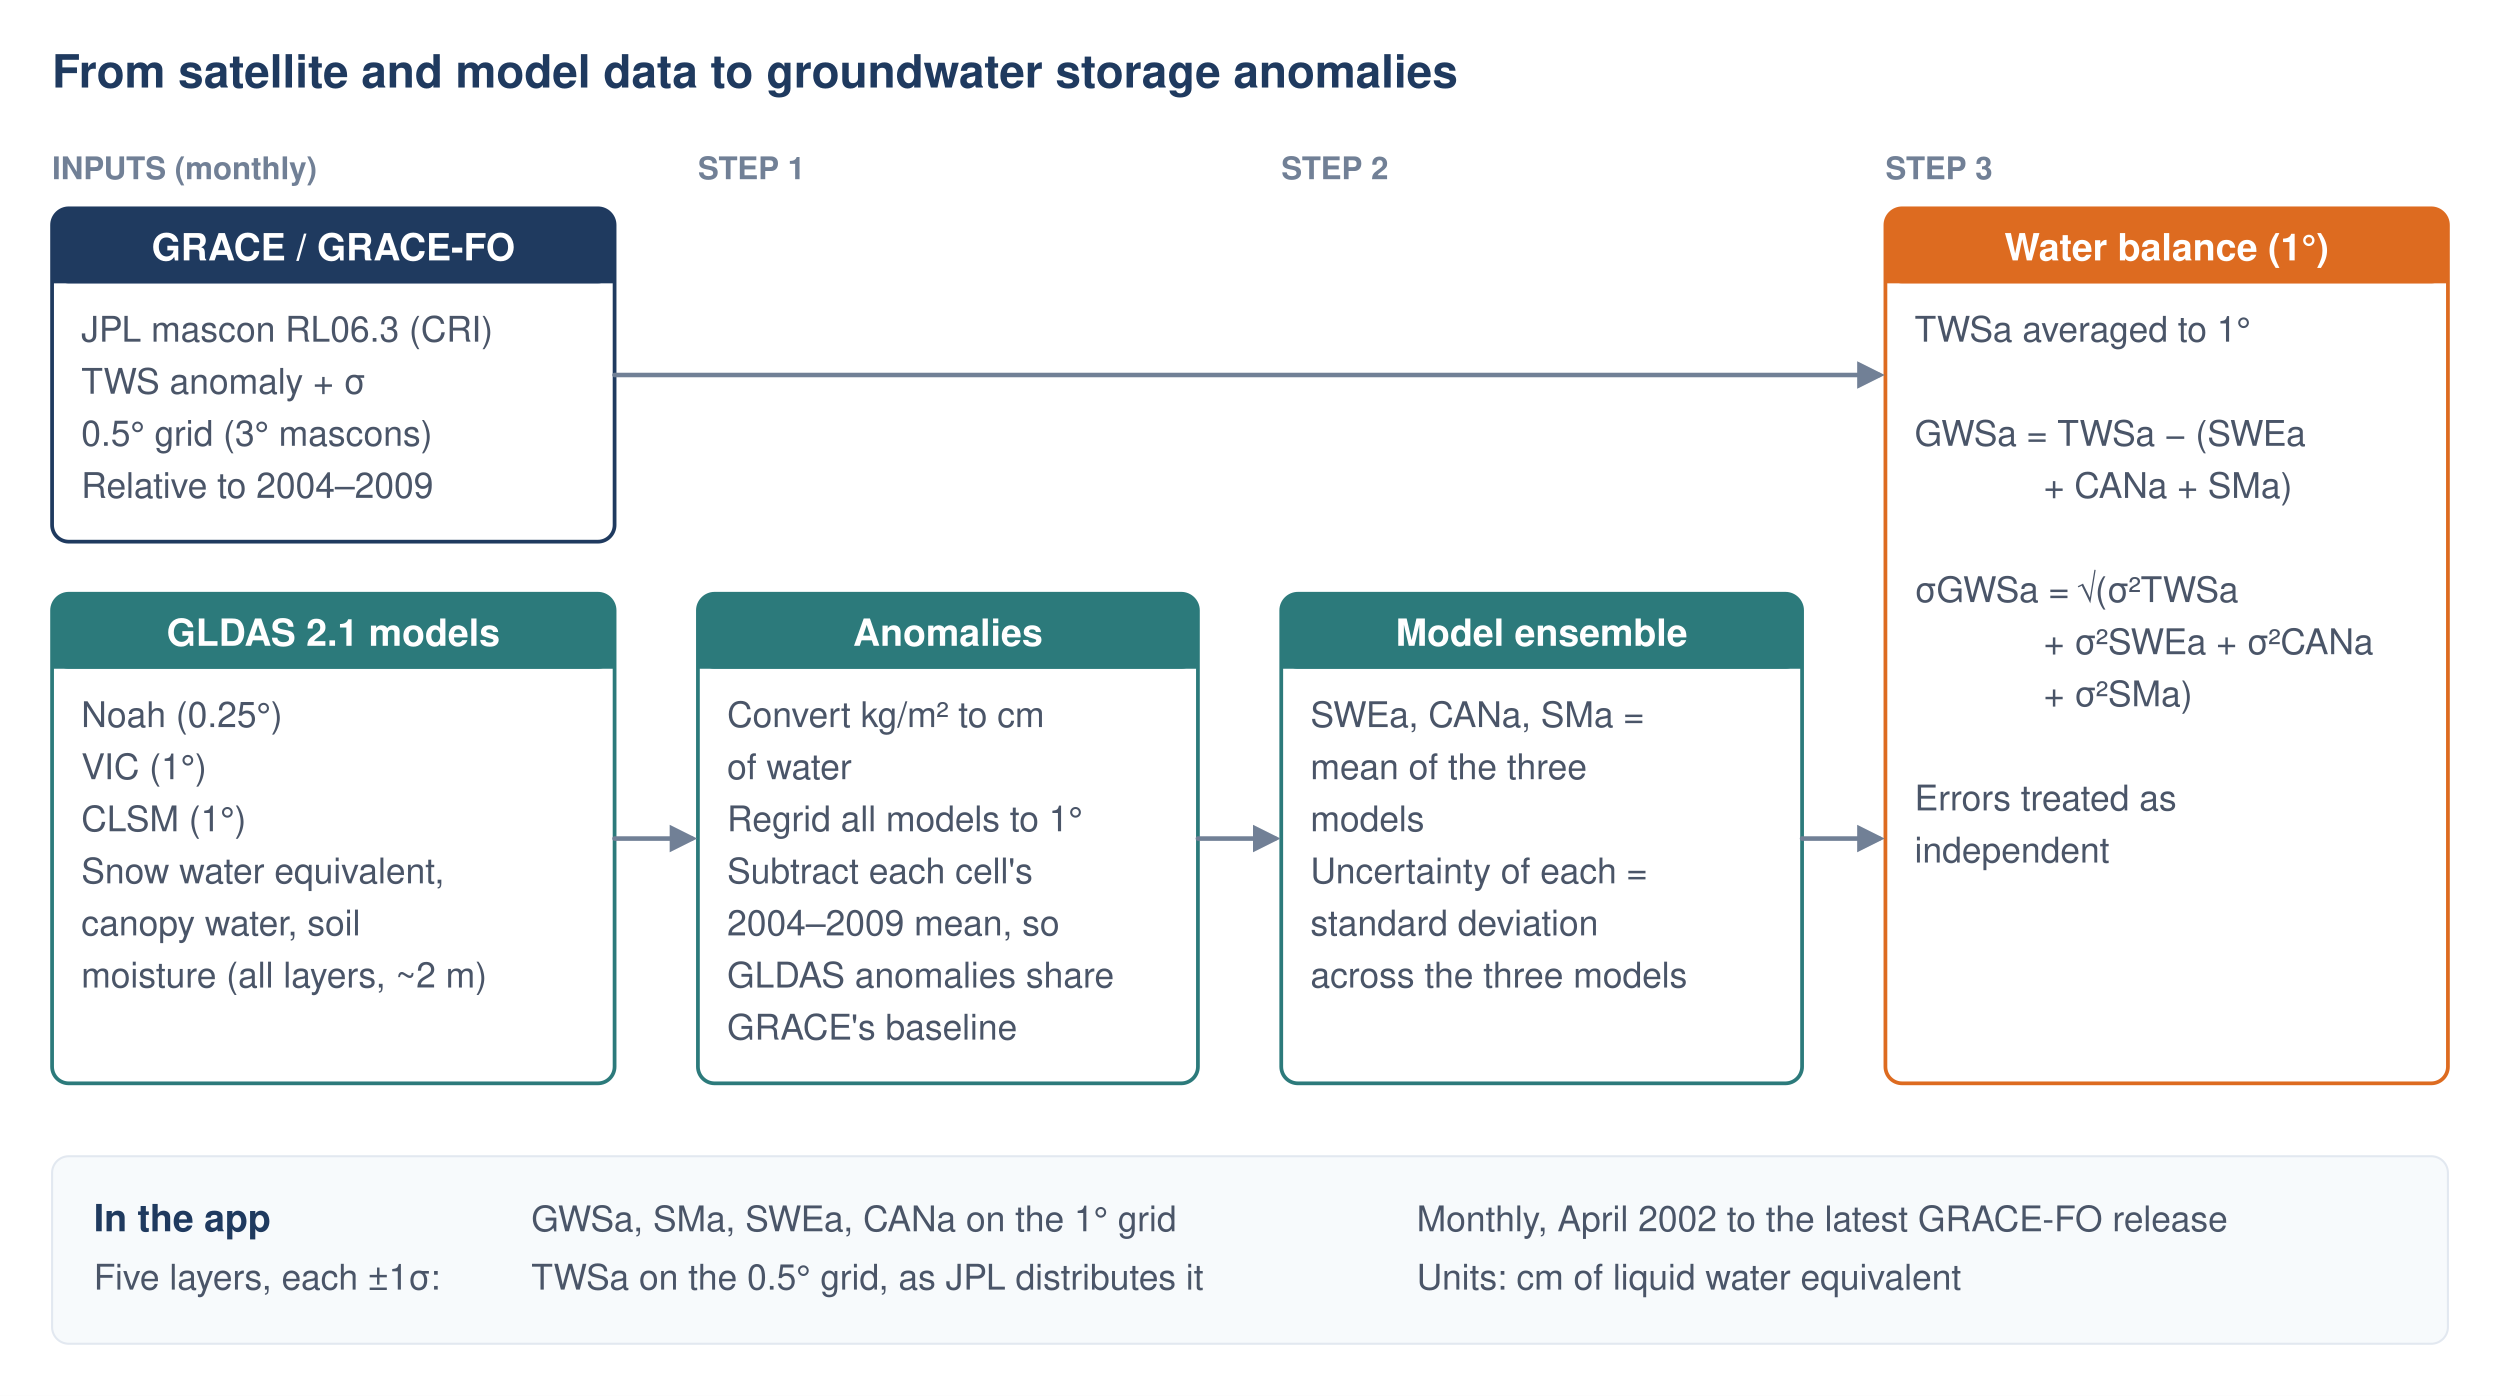
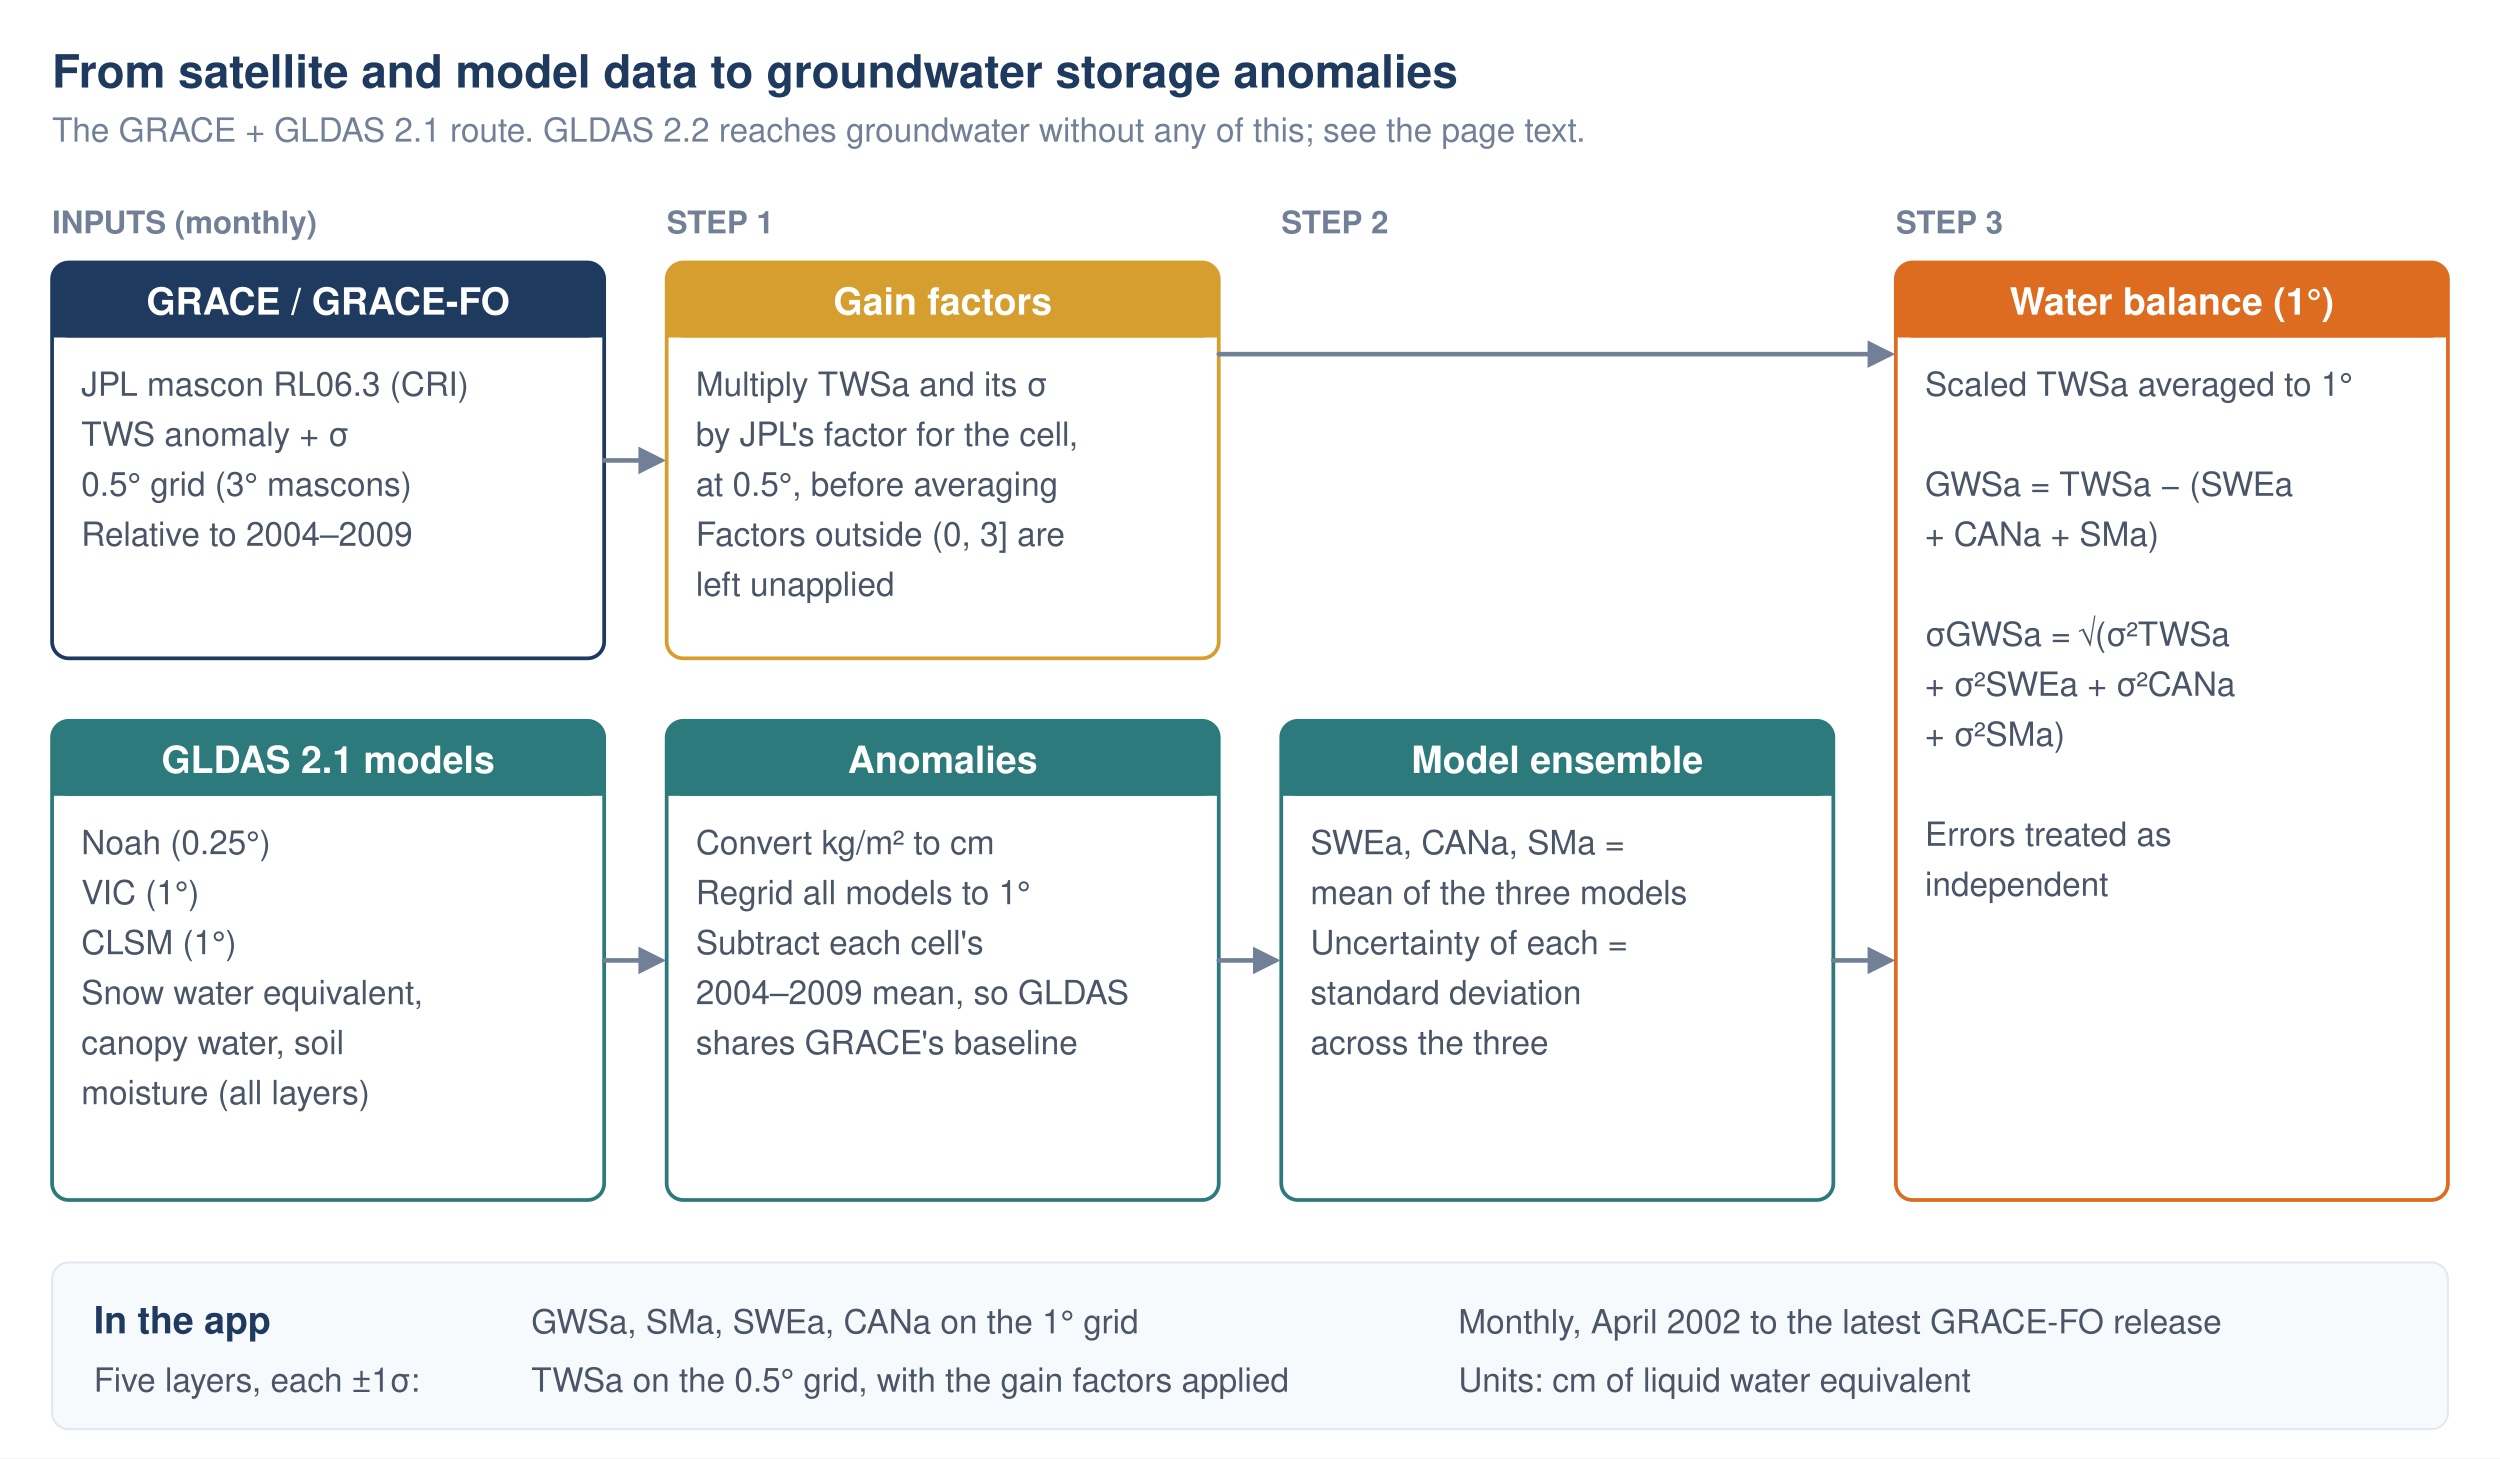
- <svg xmlns="http://www.w3.org/2000/svg" width="1200" height="670" viewBox="0 0 1200 670">
+ <svg xmlns="http://www.w3.org/2000/svg" width="1200" height="700" viewBox="0 0 1200 700">
  <defs>
    <marker id="ah-navy" viewBox="0 0 10 10" refX="8" refY="5" markerWidth="6" markerHeight="6" orient="auto-start-reverse">
      <path d="M0,0 L10,5 L0,10 z" fill="#1f3a5f" />
    </marker>
    <marker id="ah-blue" viewBox="0 0 10 10" refX="8" refY="5" markerWidth="6" markerHeight="6" orient="auto-start-reverse">
      <path d="M0,0 L10,5 L0,10 z" fill="#2b6cb0" />
    </marker>
-     <marker id="ah-lightblue" viewBox="0 0 10 10" refX="8" refY="5" markerWidth="6" markerHeight="6" orient="auto-start-reverse">
-       <path d="M0,0 L10,5 L0,10 z" fill="#bee3f8" />
-     </marker>
    <marker id="ah-teal" viewBox="0 0 10 10" refX="8" refY="5" markerWidth="6" markerHeight="6" orient="auto-start-reverse">
      <path d="M0,0 L10,5 L0,10 z" fill="#2c7a7b" />
    </marker>
    <marker id="ah-orange" viewBox="0 0 10 10" refX="8" refY="5" markerWidth="6" markerHeight="6" orient="auto-start-reverse">
      <path d="M0,0 L10,5 L0,10 z" fill="#dd6b20" />
-     </marker>
-     <marker id="ah-red" viewBox="0 0 10 10" refX="8" refY="5" markerWidth="6" markerHeight="6" orient="auto-start-reverse">
-       <path d="M0,0 L10,5 L0,10 z" fill="#c53030" />
    </marker>
    <marker id="ah-gray" viewBox="0 0 10 10" refX="8" refY="5" markerWidth="6" markerHeight="6" orient="auto-start-reverse">
      <path d="M0,0 L10,5 L0,10 z" fill="#718096" />
    </marker>
    <marker id="ah-darkgray" viewBox="0 0 10 10" refX="8" refY="5" markerWidth="6" markerHeight="6" orient="auto-start-reverse">
      <path d="M0,0 L10,5 L0,10 z" fill="#4a5568" />
    </marker>
-     <marker id="ah-lightgray" viewBox="0 0 10 10" refX="8" refY="5" markerWidth="6" markerHeight="6" orient="auto-start-reverse">
-       <path d="M0,0 L10,5 L0,10 z" fill="#e2e8f0" />
-     </marker>
-     <marker id="ah-ground" viewBox="0 0 10 10" refX="8" refY="5" markerWidth="6" markerHeight="6" orient="auto-start-reverse">
-       <path d="M0,0 L10,5 L0,10 z" fill="#e6dcc6" />
-     </marker>
-     <marker id="ah-groundline" viewBox="0 0 10 10" refX="8" refY="5" markerWidth="6" markerHeight="6" orient="auto-start-reverse">
-       <path d="M0,0 L10,5 L0,10 z" fill="#a89474" />
-     </marker>
    <marker id="ah-gold" viewBox="0 0 10 10" refX="8" refY="5" markerWidth="6" markerHeight="6" orient="auto-start-reverse">
      <path d="M0,0 L10,5 L0,10 z" fill="#d69e2e" />
-     </marker>
-     <marker id="ah-sky" viewBox="0 0 10 10" refX="8" refY="5" markerWidth="6" markerHeight="6" orient="auto-start-reverse">
-       <path d="M0,0 L10,5 L0,10 z" fill="#f7fafc" />
    </marker>
    <marker id="ah-green" viewBox="0 0 10 10" refX="8" refY="5" markerWidth="6" markerHeight="6" orient="auto-start-reverse">
      <path d="M0,0 L10,5 L0,10 z" fill="#68a063" />
    </marker>
  </defs>
-   <rect width="1200" height="670" fill="white" />
-   <text x="25.0" y="42.0" font-family="Helvetica, Arial, sans-serif" font-size="22" font-weight="bold" font-style="normal" text-anchor="start" fill="#1f3a5f">From satellite and model data to groundwater storage anomalies</text>
-   <text x="25.0" y="86.0" font-family="Helvetica, Arial, sans-serif" font-size="15" font-weight="bold" font-style="normal" text-anchor="start" fill="#718096">INPUTS (monthly)</text>
-   <rect x="25" y="100" width="270" height="160" rx="8" fill="white" stroke="#1f3a5f" stroke-width="1.8" />
-   <rect x="25" y="100" width="270" height="36" rx="8" fill="#1f3a5f" />
-   <rect x="25" y="126" width="270" height="10" fill="#1f3a5f" />
-   <text x="160.0" y="125.0" font-family="Helvetica, Arial, sans-serif" font-size="18" font-weight="bold" font-style="normal" text-anchor="middle" fill="white">GRACE / GRACE-FO</text>
-   <text x="39.0" y="164.0" font-family="Helvetica, Arial, sans-serif" font-size="17" font-weight="normal" font-style="normal" text-anchor="start" fill="#4a5568">JPL mascon RL06.3 (CRI)</text>
-   <text x="39.0" y="189.0" font-family="Helvetica, Arial, sans-serif" font-size="17" font-weight="normal" font-style="normal" text-anchor="start" fill="#4a5568">TWS anomaly + σ</text>
-   <text x="39.0" y="214.0" font-family="Helvetica, Arial, sans-serif" font-size="17" font-weight="normal" font-style="normal" text-anchor="start" fill="#4a5568">0.5° grid (3° mascons)</text>
-   <text x="39.0" y="239.0" font-family="Helvetica, Arial, sans-serif" font-size="17" font-weight="normal" font-style="normal" text-anchor="start" fill="#4a5568">Relative to 2004–2009</text>
-   <rect x="25" y="285" width="270" height="235" rx="8" fill="white" stroke="#2c7a7b" stroke-width="1.8" />
-   <rect x="25" y="285" width="270" height="36" rx="8" fill="#2c7a7b" />
-   <rect x="25" y="311" width="270" height="10" fill="#2c7a7b" />
-   <text x="160.0" y="310.0" font-family="Helvetica, Arial, sans-serif" font-size="18" font-weight="bold" font-style="normal" text-anchor="middle" fill="white">GLDAS 2.1 models</text>
-   <text x="39.0" y="349.0" font-family="Helvetica, Arial, sans-serif" font-size="17" font-weight="normal" font-style="normal" text-anchor="start" fill="#4a5568">Noah (0.25°)</text>
-   <text x="39.0" y="374.0" font-family="Helvetica, Arial, sans-serif" font-size="17" font-weight="normal" font-style="normal" text-anchor="start" fill="#4a5568">VIC (1°)</text>
-   <text x="39.0" y="399.0" font-family="Helvetica, Arial, sans-serif" font-size="17" font-weight="normal" font-style="normal" text-anchor="start" fill="#4a5568">CLSM (1°)</text>
-   <text x="39.0" y="424.0" font-family="Helvetica, Arial, sans-serif" font-size="17" font-weight="normal" font-style="normal" text-anchor="start" fill="#4a5568">Snow water equivalent,</text>
-   <text x="39.0" y="449.0" font-family="Helvetica, Arial, sans-serif" font-size="17" font-weight="normal" font-style="normal" text-anchor="start" fill="#4a5568">canopy water, soil</text>
-   <text x="39.0" y="474.0" font-family="Helvetica, Arial, sans-serif" font-size="17" font-weight="normal" font-style="normal" text-anchor="start" fill="#4a5568">moisture (all layers, ~2 m)</text>
-   <text x="335.0" y="86.0" font-family="Helvetica, Arial, sans-serif" font-size="15" font-weight="bold" font-style="normal" text-anchor="start" fill="#718096">STEP 1</text>
-   <rect x="335" y="285" width="240" height="235" rx="8" fill="white" stroke="#2c7a7b" stroke-width="1.8" />
-   <rect x="335" y="285" width="240" height="36" rx="8" fill="#2c7a7b" />
-   <rect x="335" y="311" width="240" height="10" fill="#2c7a7b" />
-   <text x="455.0" y="310.0" font-family="Helvetica, Arial, sans-serif" font-size="18" font-weight="bold" font-style="normal" text-anchor="middle" fill="white">Anomalies</text>
-   <text x="349.0" y="349.0" font-family="Helvetica, Arial, sans-serif" font-size="17" font-weight="normal" font-style="normal" text-anchor="start" fill="#4a5568">Convert kg/m² to cm</text>
-   <text x="349.0" y="374.0" font-family="Helvetica, Arial, sans-serif" font-size="17" font-weight="normal" font-style="normal" text-anchor="start" fill="#4a5568">of water</text>
-   <text x="349.0" y="399.0" font-family="Helvetica, Arial, sans-serif" font-size="17" font-weight="normal" font-style="normal" text-anchor="start" fill="#4a5568">Regrid all models to 1°</text>
-   <text x="349.0" y="424.0" font-family="Helvetica, Arial, sans-serif" font-size="17" font-weight="normal" font-style="normal" text-anchor="start" fill="#4a5568">Subtract each cell's</text>
-   <text x="349.0" y="449.0" font-family="Helvetica, Arial, sans-serif" font-size="17" font-weight="normal" font-style="normal" text-anchor="start" fill="#4a5568">2004–2009 mean, so</text>
-   <text x="349.0" y="474.0" font-family="Helvetica, Arial, sans-serif" font-size="17" font-weight="normal" font-style="normal" text-anchor="start" fill="#4a5568">GLDAS anomalies share</text>
-   <text x="349.0" y="499.0" font-family="Helvetica, Arial, sans-serif" font-size="17" font-weight="normal" font-style="normal" text-anchor="start" fill="#4a5568">GRACE's baseline</text>
-   <text x="615.0" y="86.0" font-family="Helvetica, Arial, sans-serif" font-size="15" font-weight="bold" font-style="normal" text-anchor="start" fill="#718096">STEP 2</text>
-   <rect x="615" y="285" width="250" height="235" rx="8" fill="white" stroke="#2c7a7b" stroke-width="1.8" />
-   <rect x="615" y="285" width="250" height="36" rx="8" fill="#2c7a7b" />
-   <rect x="615" y="311" width="250" height="10" fill="#2c7a7b" />
-   <text x="740.0" y="310.0" font-family="Helvetica, Arial, sans-serif" font-size="18" font-weight="bold" font-style="normal" text-anchor="middle" fill="white">Model ensemble</text>
-   <text x="629.0" y="349.0" font-family="Helvetica, Arial, sans-serif" font-size="17" font-weight="normal" font-style="normal" text-anchor="start" fill="#4a5568">SWEa, CANa, SMa =</text>
-   <text x="629.0" y="374.0" font-family="Helvetica, Arial, sans-serif" font-size="17" font-weight="normal" font-style="normal" text-anchor="start" fill="#4a5568">mean of the three</text>
-   <text x="629.0" y="399.0" font-family="Helvetica, Arial, sans-serif" font-size="17" font-weight="normal" font-style="normal" text-anchor="start" fill="#4a5568">models</text>
-   <text x="629.0" y="424.0" font-family="Helvetica, Arial, sans-serif" font-size="17" font-weight="normal" font-style="normal" text-anchor="start" fill="#4a5568">Uncertainty of each =</text>
-   <text x="629.0" y="449.0" font-family="Helvetica, Arial, sans-serif" font-size="17" font-weight="normal" font-style="normal" text-anchor="start" fill="#4a5568">standard deviation</text>
-   <text x="629.0" y="474.0" font-family="Helvetica, Arial, sans-serif" font-size="17" font-weight="normal" font-style="normal" text-anchor="start" fill="#4a5568">across the three models</text>
-   <text x="905.0" y="86.0" font-family="Helvetica, Arial, sans-serif" font-size="15" font-weight="bold" font-style="normal" text-anchor="start" fill="#718096">STEP 3</text>
-   <rect x="905" y="100" width="270" height="420" rx="8" fill="white" stroke="#dd6b20" stroke-width="1.8" />
-   <rect x="905" y="100" width="270" height="36" rx="8" fill="#dd6b20" />
-   <rect x="905" y="126" width="270" height="10" fill="#dd6b20" />
-   <text x="1040.0" y="125.0" font-family="Helvetica, Arial, sans-serif" font-size="18" font-weight="bold" font-style="normal" text-anchor="middle" fill="white">Water balance (1°)</text>
-   <text x="919.0" y="164.0" font-family="Helvetica, Arial, sans-serif" font-size="17" font-weight="normal" font-style="normal" text-anchor="start" fill="#4a5568">TWSa averaged to 1°</text>
-   <text x="919.0" y="189.0" font-family="Helvetica, Arial, sans-serif" font-size="17" font-weight="normal" font-style="normal" text-anchor="start" fill="#4a5568" />
-   <text x="919.0" y="214.0" font-family="Helvetica, Arial, sans-serif" font-size="17" font-weight="normal" font-style="normal" text-anchor="start" fill="#4a5568">GWSa = TWSa − (SWEa</text>
-   <text x="981.0" y="239.0" font-family="Helvetica, Arial, sans-serif" font-size="17" font-weight="normal" font-style="normal" text-anchor="start" fill="#4a5568">+ CANa + SMa)</text>
-   <text x="919.0" y="264.0" font-family="Helvetica, Arial, sans-serif" font-size="17" font-weight="normal" font-style="normal" text-anchor="start" fill="#4a5568" />
-   <text x="919.0" y="289.0" font-family="Helvetica, Arial, sans-serif" font-size="17" font-weight="normal" font-style="normal" text-anchor="start" fill="#4a5568">σGWSa = √(σ²TWSa</text>
-   <text x="981.0" y="314.0" font-family="Helvetica, Arial, sans-serif" font-size="17" font-weight="normal" font-style="normal" text-anchor="start" fill="#4a5568">+ σ²SWEa + σ²CANa</text>
-   <text x="981.0" y="339.0" font-family="Helvetica, Arial, sans-serif" font-size="17" font-weight="normal" font-style="normal" text-anchor="start" fill="#4a5568">+ σ²SMa)</text>
-   <text x="919.0" y="364.0" font-family="Helvetica, Arial, sans-serif" font-size="17" font-weight="normal" font-style="normal" text-anchor="start" fill="#4a5568" />
-   <text x="919.0" y="389.0" font-family="Helvetica, Arial, sans-serif" font-size="17" font-weight="normal" font-style="normal" text-anchor="start" fill="#4a5568">Errors treated as</text>
-   <text x="919.0" y="414.0" font-family="Helvetica, Arial, sans-serif" font-size="17" font-weight="normal" font-style="normal" text-anchor="start" fill="#4a5568">independent</text>
-   <line x1="295.0" y1="402.5" x2="332.0" y2="402.5" stroke="#718096" stroke-width="2.2" stroke-linecap="round" opacity="1" marker-end="url(#ah-gray)" />
-   <line x1="575.0" y1="402.5" x2="612.0" y2="402.5" stroke="#718096" stroke-width="2.2" stroke-linecap="round" opacity="1" marker-end="url(#ah-gray)" />
-   <line x1="865.0" y1="402.5" x2="902.0" y2="402.5" stroke="#718096" stroke-width="2.2" stroke-linecap="round" opacity="1" marker-end="url(#ah-gray)" />
-   <line x1="295.0" y1="180.0" x2="902.0" y2="180.0" stroke="#718096" stroke-width="2.2" stroke-linecap="round" opacity="1" marker-end="url(#ah-gray)" />
-   <rect x="25" y="555" width="1150" height="90" rx="8" fill="#f7fafc" stroke="#e2e8f0" />
-   <text x="45.0" y="591.0" font-family="Helvetica, Arial, sans-serif" font-size="18" font-weight="bold" font-style="normal" text-anchor="start" fill="#1f3a5f">In the app</text>
-   <text x="45.0" y="619.0" font-family="Helvetica, Arial, sans-serif" font-size="17" font-weight="normal" font-style="normal" text-anchor="start" fill="#4a5568">Five layers, each ±1σ:</text>
-   <text x="255.0" y="591.0" font-family="Helvetica, Arial, sans-serif" font-size="17" font-weight="normal" font-style="normal" text-anchor="start" fill="#4a5568">GWSa, SMa, SWEa, CANa on the 1° grid</text>
-   <text x="255.0" y="619.0" font-family="Helvetica, Arial, sans-serif" font-size="17" font-weight="normal" font-style="normal" text-anchor="start" fill="#4a5568">TWSa on the 0.5° grid, as JPL distributes it</text>
-   <text x="680.0" y="591.0" font-family="Helvetica, Arial, sans-serif" font-size="17" font-weight="normal" font-style="normal" text-anchor="start" fill="#4a5568">Monthly, April 2002 to the latest GRACE-FO release</text>
-   <text x="680.0" y="619.0" font-family="Helvetica, Arial, sans-serif" font-size="17" font-weight="normal" font-style="normal" text-anchor="start" fill="#4a5568">Units: cm of liquid water equivalent</text>
+   <rect width="1200" height="700" fill="white" />
+   <text x="25" y="42" font-family="Helvetica, Arial, sans-serif" font-size="22" font-weight="bold" text-anchor="start" fill="#1f3a5f">From satellite and model data to groundwater storage anomalies</text>
+   <text x="25" y="68" font-family="Helvetica, Arial, sans-serif" font-size="16" font-weight="normal" text-anchor="start" fill="#718096">The GRACE + GLDAS 2.1 route. GLDAS 2.2 reaches groundwater without any of this; see the page text.</text>
+   <text x="25" y="112" font-family="Helvetica, Arial, sans-serif" font-size="15" font-weight="bold" text-anchor="start" fill="#718096">INPUTS (monthly)</text>
+   <text x="320" y="112" font-family="Helvetica, Arial, sans-serif" font-size="15" font-weight="bold" text-anchor="start" fill="#718096">STEP 1</text>
+   <text x="615" y="112" font-family="Helvetica, Arial, sans-serif" font-size="15" font-weight="bold" text-anchor="start" fill="#718096">STEP 2</text>
+   <text x="910" y="112" font-family="Helvetica, Arial, sans-serif" font-size="15" font-weight="bold" text-anchor="start" fill="#718096">STEP 3</text>
+   <rect x="25" y="126" width="265" height="190" rx="8" fill="white" stroke="#1f3a5f" stroke-width="1.8" />
+   <rect x="25" y="126" width="265" height="36" rx="8" fill="#1f3a5f" />
+   <rect x="25" y="152" width="265" height="10" fill="#1f3a5f" />
+   <text x="157.5" y="151" font-family="Helvetica, Arial, sans-serif" font-size="18" font-weight="bold" text-anchor="middle" fill="white">GRACE / GRACE-FO</text>
+   <text x="39" y="190" font-family="Helvetica, Arial, sans-serif" font-size="16" font-weight="normal" text-anchor="start" fill="#4a5568">JPL mascon RL06.3 (CRI)</text>
+   <text x="39" y="214" font-family="Helvetica, Arial, sans-serif" font-size="16" font-weight="normal" text-anchor="start" fill="#4a5568">TWS anomaly + σ</text>
+   <text x="39" y="238" font-family="Helvetica, Arial, sans-serif" font-size="16" font-weight="normal" text-anchor="start" fill="#4a5568">0.5° grid (3° mascons)</text>
+   <text x="39" y="262" font-family="Helvetica, Arial, sans-serif" font-size="16" font-weight="normal" text-anchor="start" fill="#4a5568">Relative to 2004–2009</text>
+   <rect x="320" y="126" width="265" height="190" rx="8" fill="white" stroke="#d69e2e" stroke-width="1.8" />
+   <rect x="320" y="126" width="265" height="36" rx="8" fill="#d69e2e" />
+   <rect x="320" y="152" width="265" height="10" fill="#d69e2e" />
+   <text x="452.5" y="151" font-family="Helvetica, Arial, sans-serif" font-size="18" font-weight="bold" text-anchor="middle" fill="white">Gain factors</text>
+   <text x="334" y="190" font-family="Helvetica, Arial, sans-serif" font-size="16" font-weight="normal" text-anchor="start" fill="#4a5568">Multiply TWSa and its σ</text>
+   <text x="334" y="214" font-family="Helvetica, Arial, sans-serif" font-size="16" font-weight="normal" text-anchor="start" fill="#4a5568">by JPL's factor for the cell,</text>
+   <text x="334" y="238" font-family="Helvetica, Arial, sans-serif" font-size="16" font-weight="normal" text-anchor="start" fill="#4a5568">at 0.5°, before averaging</text>
+   <text x="334" y="262" font-family="Helvetica, Arial, sans-serif" font-size="16" font-weight="normal" text-anchor="start" fill="#4a5568">Factors outside (0, 3] are</text>
+   <text x="334" y="286" font-family="Helvetica, Arial, sans-serif" font-size="16" font-weight="normal" text-anchor="start" fill="#4a5568">left unapplied</text>
+   <rect x="25" y="346" width="265" height="230" rx="8" fill="white" stroke="#2c7a7b" stroke-width="1.8" />
+   <rect x="25" y="346" width="265" height="36" rx="8" fill="#2c7a7b" />
+   <rect x="25" y="372" width="265" height="10" fill="#2c7a7b" />
+   <text x="157.5" y="371" font-family="Helvetica, Arial, sans-serif" font-size="18" font-weight="bold" text-anchor="middle" fill="white">GLDAS 2.1 models</text>
+   <text x="39" y="410" font-family="Helvetica, Arial, sans-serif" font-size="16" font-weight="normal" text-anchor="start" fill="#4a5568">Noah (0.25°)</text>
+   <text x="39" y="434" font-family="Helvetica, Arial, sans-serif" font-size="16" font-weight="normal" text-anchor="start" fill="#4a5568">VIC (1°)</text>
+   <text x="39" y="458" font-family="Helvetica, Arial, sans-serif" font-size="16" font-weight="normal" text-anchor="start" fill="#4a5568">CLSM (1°)</text>
+   <text x="39" y="482" font-family="Helvetica, Arial, sans-serif" font-size="16" font-weight="normal" text-anchor="start" fill="#4a5568">Snow water equivalent,</text>
+   <text x="39" y="506" font-family="Helvetica, Arial, sans-serif" font-size="16" font-weight="normal" text-anchor="start" fill="#4a5568">canopy water, soil</text>
+   <text x="39" y="530" font-family="Helvetica, Arial, sans-serif" font-size="16" font-weight="normal" text-anchor="start" fill="#4a5568">moisture (all layers)</text>
+   <rect x="320" y="346" width="265" height="230" rx="8" fill="white" stroke="#2c7a7b" stroke-width="1.8" />
+   <rect x="320" y="346" width="265" height="36" rx="8" fill="#2c7a7b" />
+   <rect x="320" y="372" width="265" height="10" fill="#2c7a7b" />
+   <text x="452.5" y="371" font-family="Helvetica, Arial, sans-serif" font-size="18" font-weight="bold" text-anchor="middle" fill="white">Anomalies</text>
+   <text x="334" y="410" font-family="Helvetica, Arial, sans-serif" font-size="16" font-weight="normal" text-anchor="start" fill="#4a5568">Convert kg/m² to cm</text>
+   <text x="334" y="434" font-family="Helvetica, Arial, sans-serif" font-size="16" font-weight="normal" text-anchor="start" fill="#4a5568">Regrid all models to 1°</text>
+   <text x="334" y="458" font-family="Helvetica, Arial, sans-serif" font-size="16" font-weight="normal" text-anchor="start" fill="#4a5568">Subtract each cell's</text>
+   <text x="334" y="482" font-family="Helvetica, Arial, sans-serif" font-size="16" font-weight="normal" text-anchor="start" fill="#4a5568">2004–2009 mean, so GLDAS</text>
+   <text x="334" y="506" font-family="Helvetica, Arial, sans-serif" font-size="16" font-weight="normal" text-anchor="start" fill="#4a5568">shares GRACE's baseline</text>
+   <rect x="615" y="346" width="265" height="230" rx="8" fill="white" stroke="#2c7a7b" stroke-width="1.8" />
+   <rect x="615" y="346" width="265" height="36" rx="8" fill="#2c7a7b" />
+   <rect x="615" y="372" width="265" height="10" fill="#2c7a7b" />
+   <text x="747.5" y="371" font-family="Helvetica, Arial, sans-serif" font-size="18" font-weight="bold" text-anchor="middle" fill="white">Model ensemble</text>
+   <text x="629" y="410" font-family="Helvetica, Arial, sans-serif" font-size="16" font-weight="normal" text-anchor="start" fill="#4a5568">SWEa, CANa, SMa =</text>
+   <text x="629" y="434" font-family="Helvetica, Arial, sans-serif" font-size="16" font-weight="normal" text-anchor="start" fill="#4a5568">mean of the three models</text>
+   <text x="629" y="458" font-family="Helvetica, Arial, sans-serif" font-size="16" font-weight="normal" text-anchor="start" fill="#4a5568">Uncertainty of each =</text>
+   <text x="629" y="482" font-family="Helvetica, Arial, sans-serif" font-size="16" font-weight="normal" text-anchor="start" fill="#4a5568">standard deviation</text>
+   <text x="629" y="506" font-family="Helvetica, Arial, sans-serif" font-size="16" font-weight="normal" text-anchor="start" fill="#4a5568">across the three</text>
+   <rect x="910" y="126" width="265" height="450" rx="8" fill="white" stroke="#dd6b20" stroke-width="1.8" />
+   <rect x="910" y="126" width="265" height="36" rx="8" fill="#dd6b20" />
+   <rect x="910" y="152" width="265" height="10" fill="#dd6b20" />
+   <text x="1042.5" y="151" font-family="Helvetica, Arial, sans-serif" font-size="18" font-weight="bold" text-anchor="middle" fill="white">Water balance (1°)</text>
+   <text x="924" y="190" font-family="Helvetica, Arial, sans-serif" font-size="16" font-weight="normal" text-anchor="start" fill="#4a5568">Scaled TWSa averaged to 1°</text>
+   <text x="924" y="214" font-family="Helvetica, Arial, sans-serif" font-size="16" font-weight="normal" text-anchor="start" fill="#4a5568" />
+   <text x="924" y="238" font-family="Helvetica, Arial, sans-serif" font-size="16" font-weight="normal" text-anchor="start" fill="#4a5568">GWSa = TWSa − (SWEa</text>
+   <text x="924" y="262" font-family="Helvetica, Arial, sans-serif" font-size="16" font-weight="normal" text-anchor="start" fill="#4a5568">        + CANa + SMa)</text>
+   <text x="924" y="286" font-family="Helvetica, Arial, sans-serif" font-size="16" font-weight="normal" text-anchor="start" fill="#4a5568" />
+   <text x="924" y="310" font-family="Helvetica, Arial, sans-serif" font-size="16" font-weight="normal" text-anchor="start" fill="#4a5568">σGWSa = √(σ²TWSa</text>
+   <text x="924" y="334" font-family="Helvetica, Arial, sans-serif" font-size="16" font-weight="normal" text-anchor="start" fill="#4a5568">        + σ²SWEa + σ²CANa</text>
+   <text x="924" y="358" font-family="Helvetica, Arial, sans-serif" font-size="16" font-weight="normal" text-anchor="start" fill="#4a5568">        + σ²SMa)</text>
+   <text x="924" y="382" font-family="Helvetica, Arial, sans-serif" font-size="16" font-weight="normal" text-anchor="start" fill="#4a5568" />
+   <text x="924" y="406" font-family="Helvetica, Arial, sans-serif" font-size="16" font-weight="normal" text-anchor="start" fill="#4a5568">Errors treated as</text>
+   <text x="924" y="430" font-family="Helvetica, Arial, sans-serif" font-size="16" font-weight="normal" text-anchor="start" fill="#4a5568">independent</text>
+   <line x1="290" y1="221" x2="317" y2="221" stroke="#718096" stroke-width="2.2" stroke-linecap="round" marker-end="url(#ah-gray)" />
+   <line x1="585" y1="170" x2="907" y2="170" stroke="#718096" stroke-width="2.2" stroke-linecap="round" marker-end="url(#ah-gray)" />
+   <line x1="290" y1="461" x2="317" y2="461" stroke="#718096" stroke-width="2.2" stroke-linecap="round" marker-end="url(#ah-gray)" />
+   <line x1="585" y1="461" x2="612" y2="461" stroke="#718096" stroke-width="2.2" stroke-linecap="round" marker-end="url(#ah-gray)" />
+   <line x1="880" y1="461" x2="907" y2="461" stroke="#718096" stroke-width="2.2" stroke-linecap="round" marker-end="url(#ah-gray)" />
+   <rect x="25" y="606" width="1150" height="80" rx="8" fill="#f7fafc" stroke="#e2e8f0" />
+   <text x="45" y="640" font-family="Helvetica, Arial, sans-serif" font-size="18" font-weight="bold" text-anchor="start" fill="#1f3a5f">In the app</text>
+   <text x="45" y="668" font-family="Helvetica, Arial, sans-serif" font-size="16" font-weight="normal" text-anchor="start" fill="#4a5568">Five layers, each ±1σ:</text>
+   <text x="255" y="640" font-family="Helvetica, Arial, sans-serif" font-size="16" font-weight="normal" text-anchor="start" fill="#4a5568">GWSa, SMa, SWEa, CANa on the 1° grid</text>
+   <text x="255" y="668" font-family="Helvetica, Arial, sans-serif" font-size="16" font-weight="normal" text-anchor="start" fill="#4a5568">TWSa on the 0.5° grid, with the gain factors applied</text>
+   <text x="700" y="640" font-family="Helvetica, Arial, sans-serif" font-size="16" font-weight="normal" text-anchor="start" fill="#4a5568">Monthly, April 2002 to the latest GRACE-FO release</text>
+   <text x="700" y="668" font-family="Helvetica, Arial, sans-serif" font-size="16" font-weight="normal" text-anchor="start" fill="#4a5568">Units: cm of liquid water equivalent</text>
</svg>
